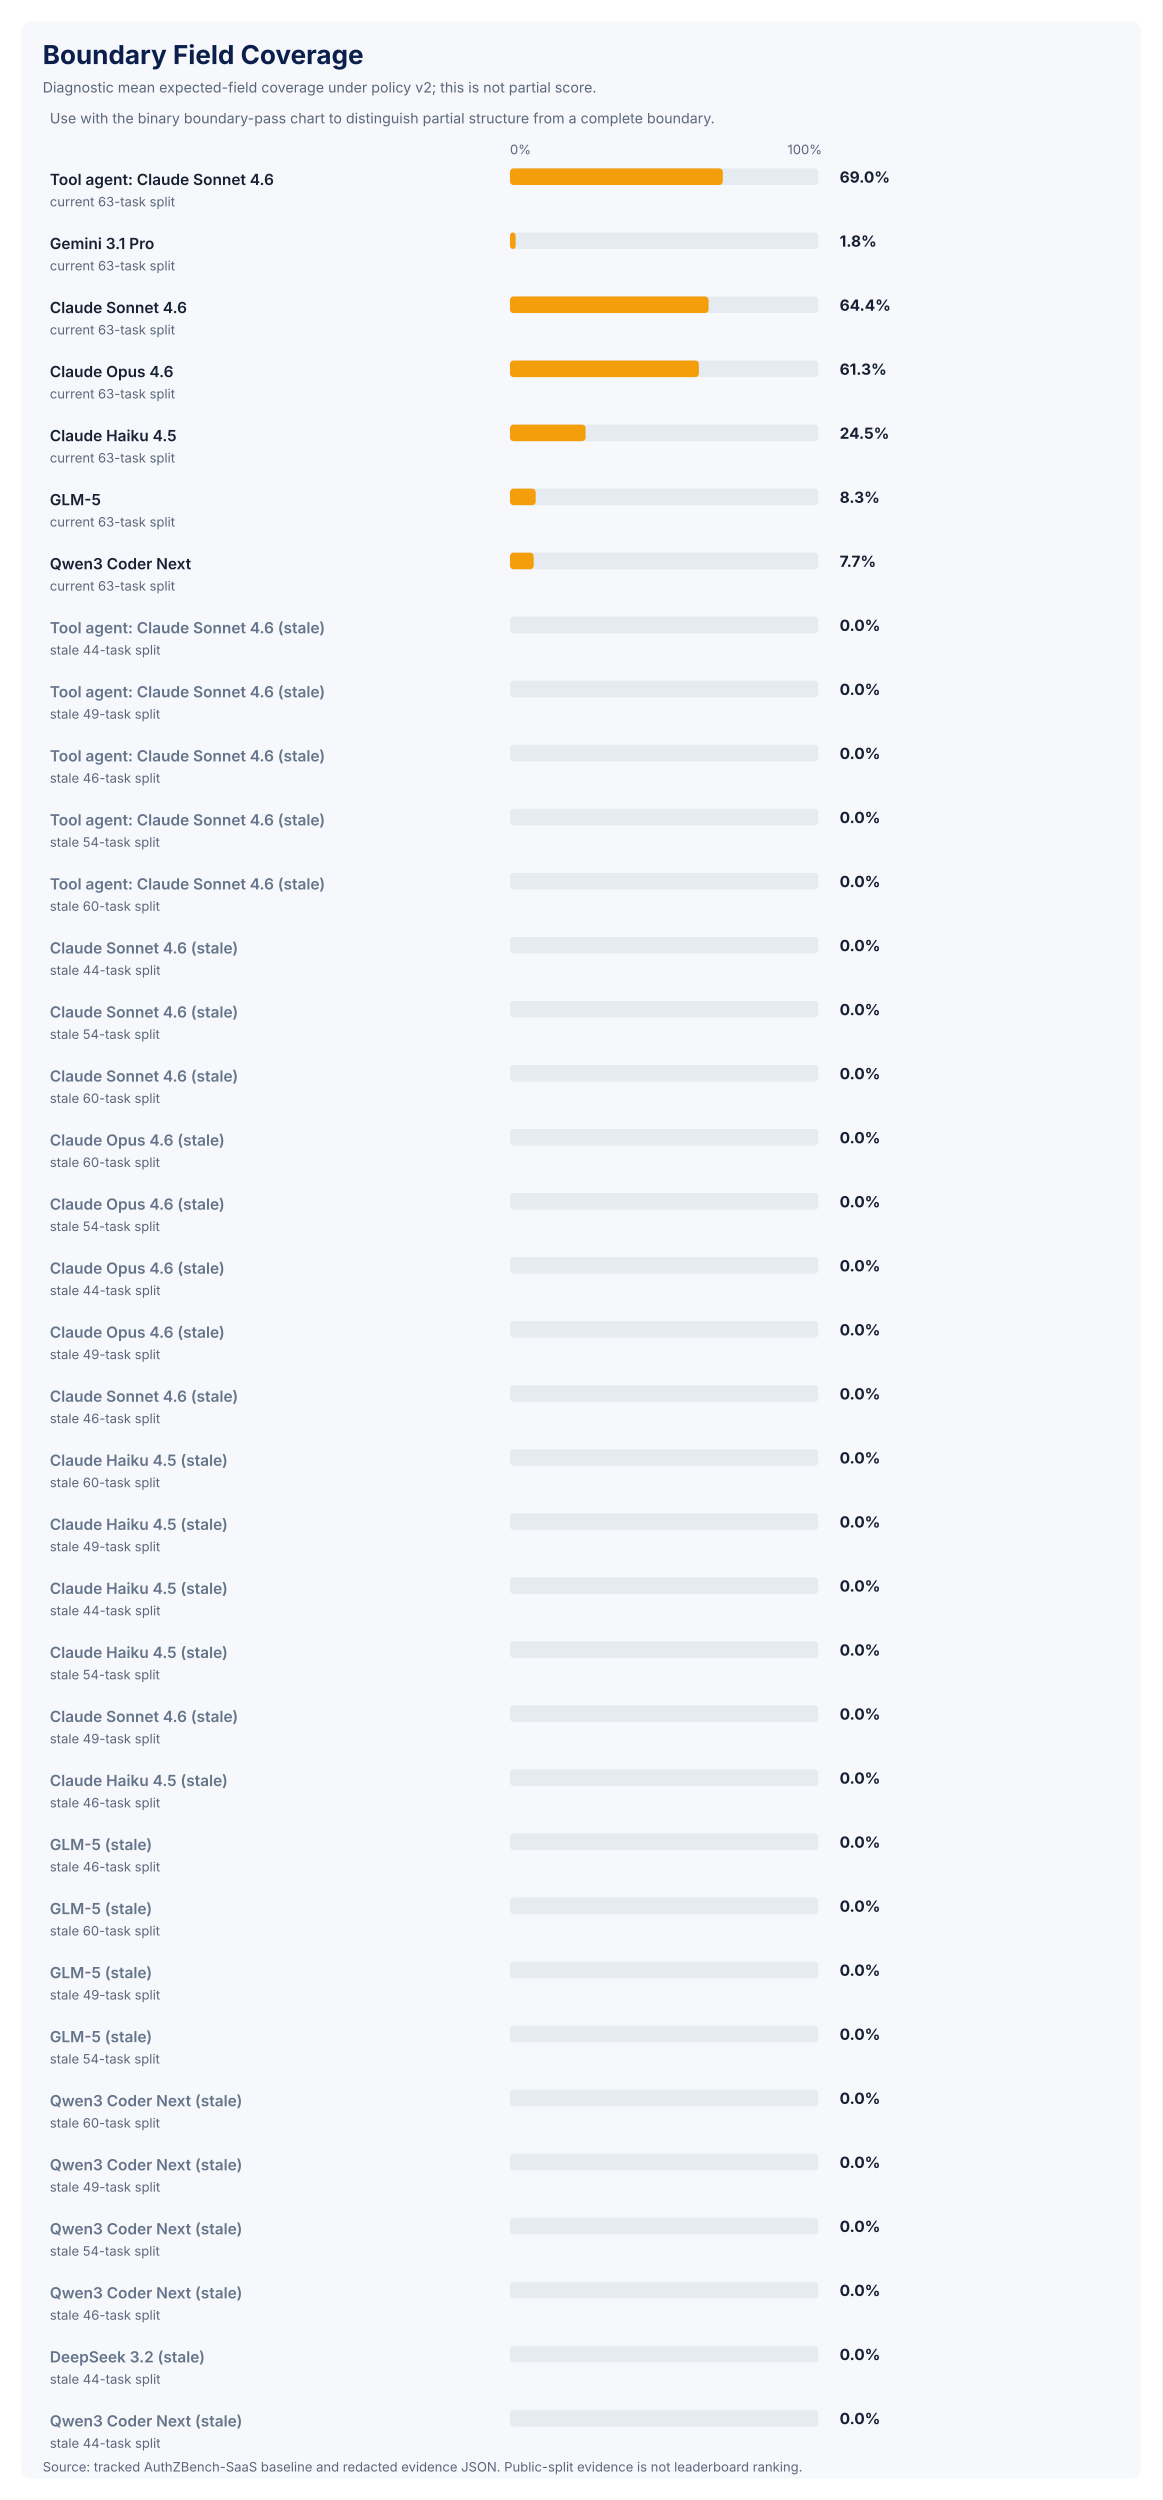
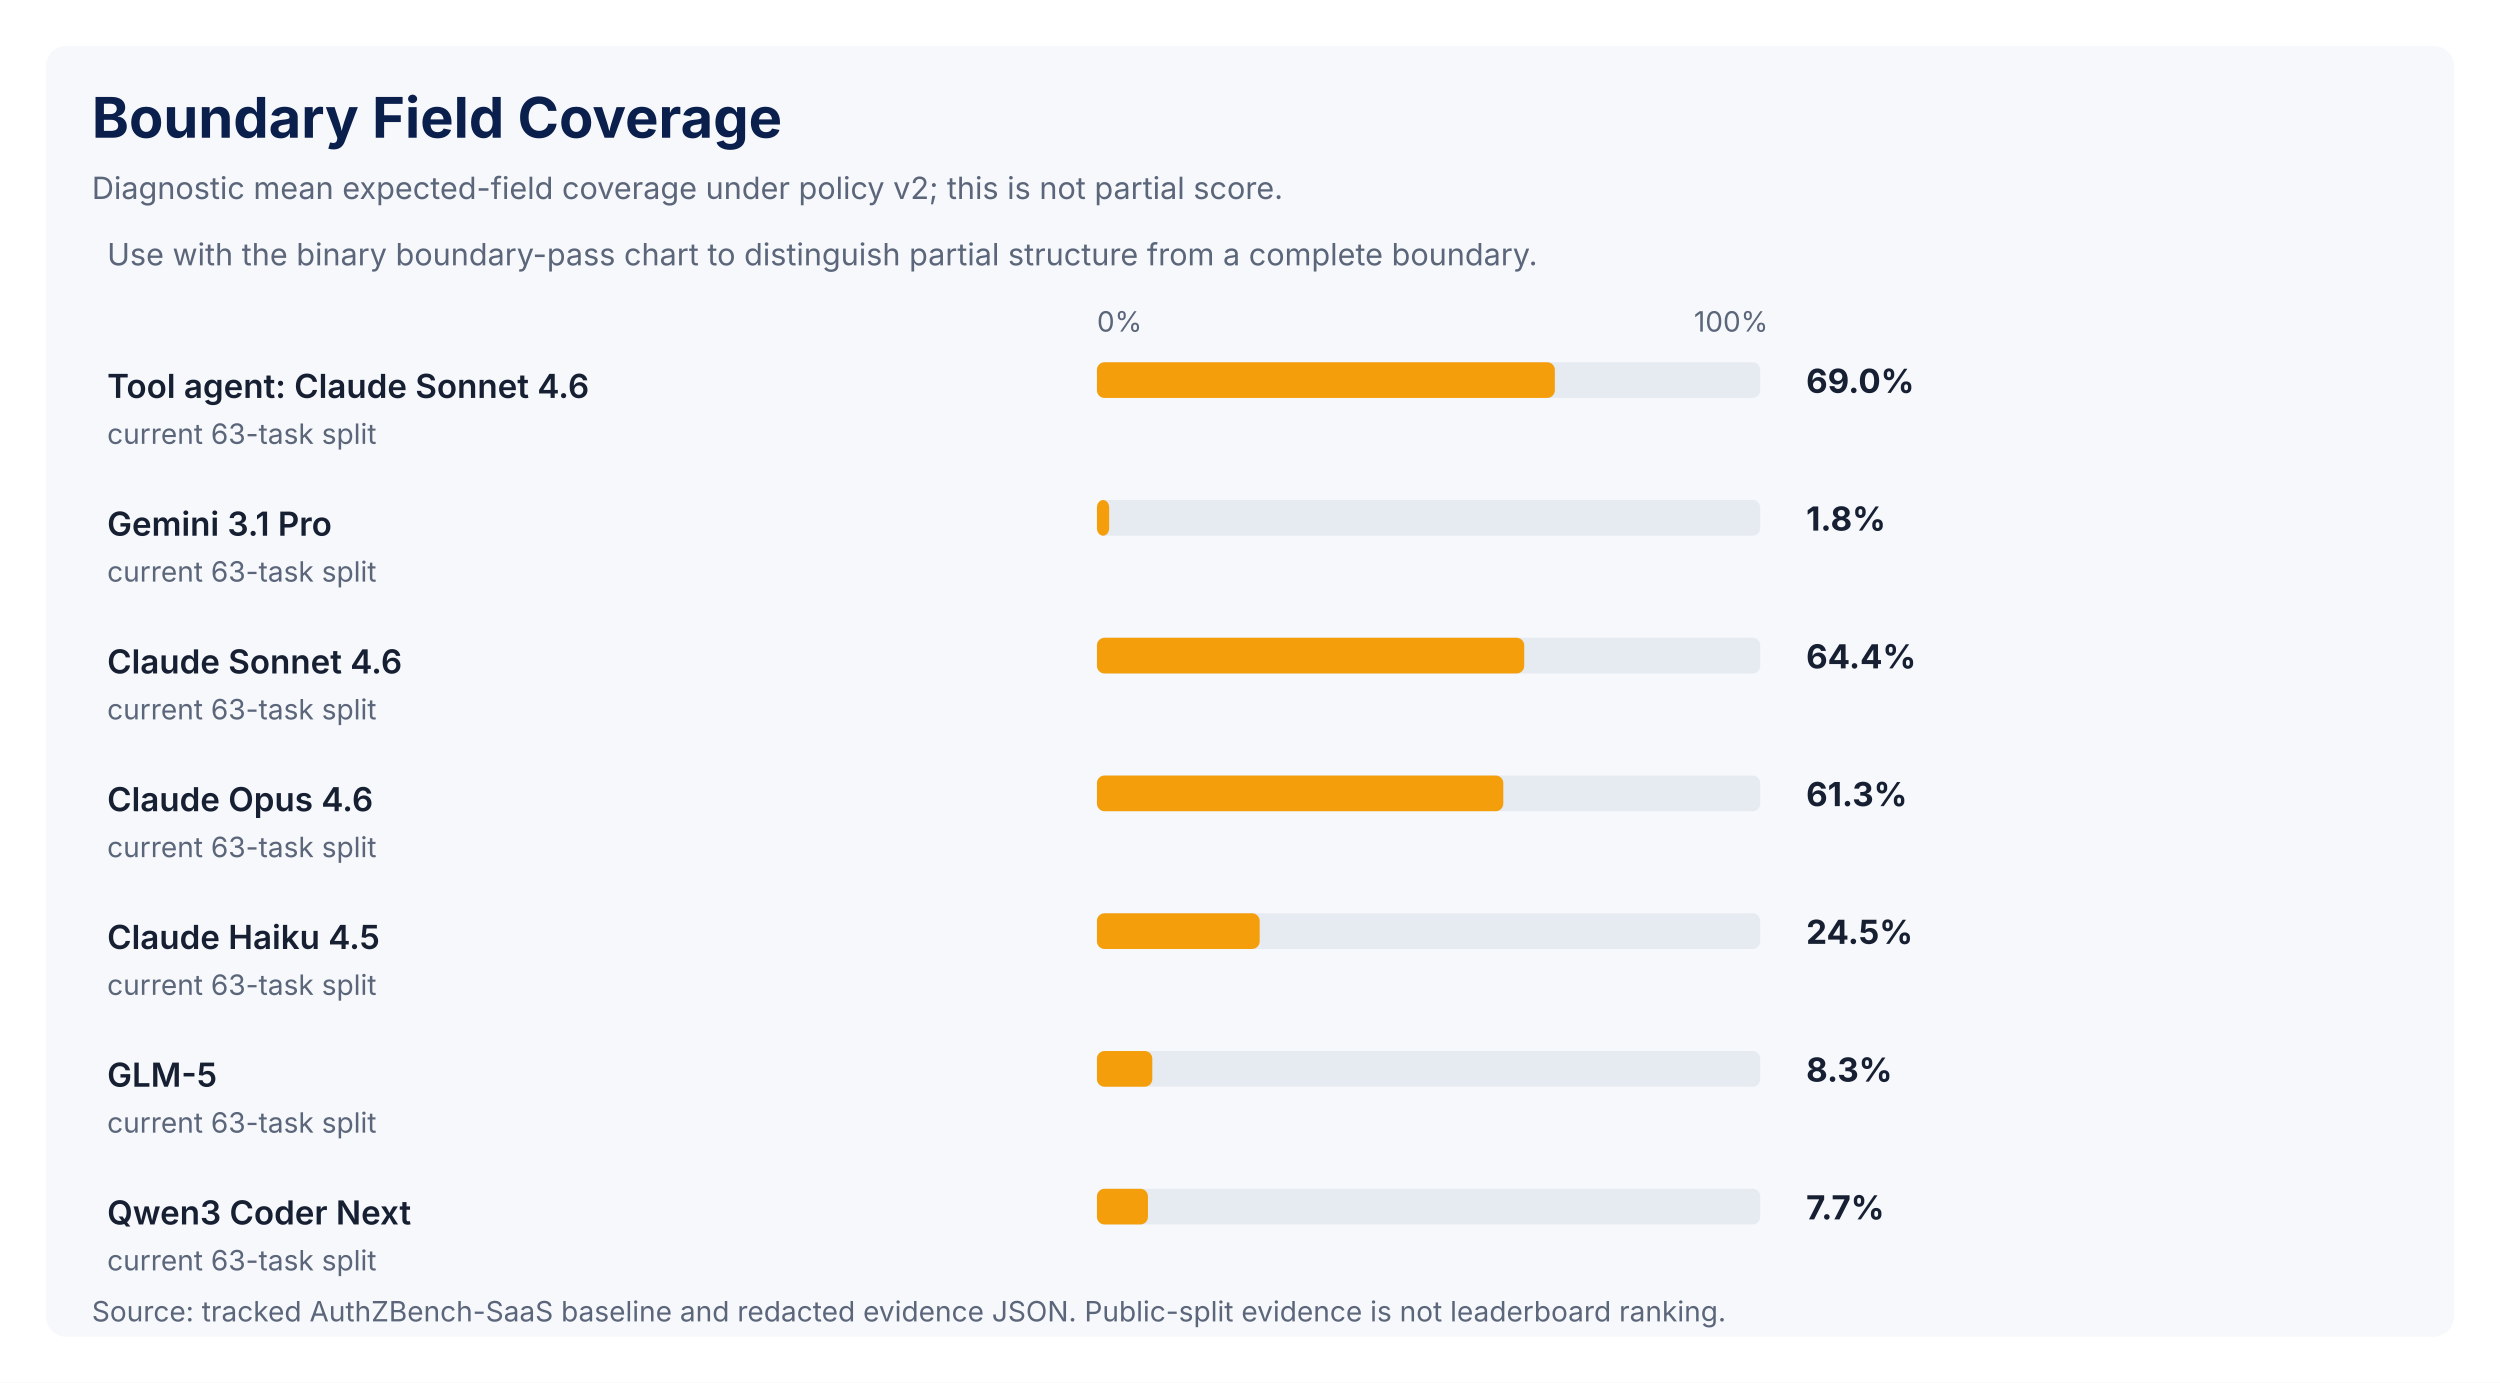
- <svg xmlns="http://www.w3.org/2000/svg" width="980" height="2108" viewBox="0 0 980 2108" role="img" aria-labelledby="title desc">
-   <rect x="0.0" y="0.0" width="980.0" height="2108.0" rx="0" fill="#ffffff" />
-   <rect x="18.0" y="18.0" width="944.0" height="2072.0" rx="8" fill="#f6f8fb" />
+ <svg xmlns="http://www.w3.org/2000/svg" width="980" height="542" viewBox="0 0 980 542" role="img" aria-labelledby="title desc">
+   <rect x="0.0" y="0.0" width="980.0" height="542.0" rx="0" fill="#ffffff" />
+   <rect x="18.0" y="18.0" width="944.0" height="506.0" rx="8" fill="#f6f8fb" />
  <text x="36.0" y="54.0" fill="#0b1f4d" font-family="Inter, Arial, sans-serif" font-size="22" font-weight="700">Boundary Field Coverage</text>
  <text x="36.0" y="78.0" fill="#5b667a" font-family="Inter, Arial, sans-serif" font-size="12" font-weight="400">Diagnostic mean expected-field coverage under policy v2; this is not partial score.</text>
  <text x="42.0" y="104.0" fill="#5b667a" font-family="Inter, Arial, sans-serif" font-size="12" font-weight="400">Use with the binary boundary-pass chart to distinguish partial structure from a complete boundary.</text>
  <text x="430.0" y="130.0" fill="#5b667a" font-family="Inter, Arial, sans-serif" font-size="11" font-weight="400">0%</text>
  <text x="664.0" y="130.0" fill="#5b667a" font-family="Inter, Arial, sans-serif" font-size="11" font-weight="400">100%</text>
  <text x="42.0" y="156.0" fill="#172033" font-family="Inter, Arial, sans-serif" font-size="13" font-weight="600">Tool agent: Claude Sonnet 4.6</text>
  <text x="42.0" y="174.0" fill="#5b667a" font-family="Inter, Arial, sans-serif" font-size="11" font-weight="400">current 63-task split</text>
  <rect x="430.0" y="142.0" width="260.0" height="14.0" rx="3" fill="#e6ebf2" />
  <rect x="430.0" y="142.0" width="179.5" height="14.0" rx="3" fill="#f59e0b" />
  <text x="708.0" y="154.0" fill="#172033" font-family="Inter, Arial, sans-serif" font-size="13" font-weight="700">69.0%</text>
  <text x="42.0" y="210.0" fill="#172033" font-family="Inter, Arial, sans-serif" font-size="13" font-weight="600">Gemini 3.1 Pro</text>
  <text x="42.0" y="228.0" fill="#5b667a" font-family="Inter, Arial, sans-serif" font-size="11" font-weight="400">current 63-task split</text>
  <rect x="430.0" y="196.0" width="260.0" height="14.0" rx="3" fill="#e6ebf2" />
  <rect x="430.0" y="196.0" width="4.8" height="14.0" rx="3" fill="#f59e0b" />
  <text x="708.0" y="208.0" fill="#172033" font-family="Inter, Arial, sans-serif" font-size="13" font-weight="700">1.8%</text>
  <text x="42.0" y="264.0" fill="#172033" font-family="Inter, Arial, sans-serif" font-size="13" font-weight="600">Claude Sonnet 4.6</text>
  <text x="42.0" y="282.0" fill="#5b667a" font-family="Inter, Arial, sans-serif" font-size="11" font-weight="400">current 63-task split</text>
  <rect x="430.0" y="250.0" width="260.0" height="14.0" rx="3" fill="#e6ebf2" />
  <rect x="430.0" y="250.0" width="167.5" height="14.0" rx="3" fill="#f59e0b" />
  <text x="708.0" y="262.0" fill="#172033" font-family="Inter, Arial, sans-serif" font-size="13" font-weight="700">64.4%</text>
  <text x="42.0" y="318.0" fill="#172033" font-family="Inter, Arial, sans-serif" font-size="13" font-weight="600">Claude Opus 4.6</text>
  <text x="42.0" y="336.0" fill="#5b667a" font-family="Inter, Arial, sans-serif" font-size="11" font-weight="400">current 63-task split</text>
  <rect x="430.0" y="304.0" width="260.0" height="14.0" rx="3" fill="#e6ebf2" />
  <rect x="430.0" y="304.0" width="159.3" height="14.0" rx="3" fill="#f59e0b" />
  <text x="708.0" y="316.0" fill="#172033" font-family="Inter, Arial, sans-serif" font-size="13" font-weight="700">61.3%</text>
  <text x="42.0" y="372.0" fill="#172033" font-family="Inter, Arial, sans-serif" font-size="13" font-weight="600">Claude Haiku 4.5</text>
  <text x="42.0" y="390.0" fill="#5b667a" font-family="Inter, Arial, sans-serif" font-size="11" font-weight="400">current 63-task split</text>
  <rect x="430.0" y="358.0" width="260.0" height="14.0" rx="3" fill="#e6ebf2" />
  <rect x="430.0" y="358.0" width="63.8" height="14.0" rx="3" fill="#f59e0b" />
  <text x="708.0" y="370.0" fill="#172033" font-family="Inter, Arial, sans-serif" font-size="13" font-weight="700">24.5%</text>
  <text x="42.0" y="426.0" fill="#172033" font-family="Inter, Arial, sans-serif" font-size="13" font-weight="600">GLM-5</text>
  <text x="42.0" y="444.0" fill="#5b667a" font-family="Inter, Arial, sans-serif" font-size="11" font-weight="400">current 63-task split</text>
  <rect x="430.0" y="412.0" width="260.0" height="14.0" rx="3" fill="#e6ebf2" />
  <rect x="430.0" y="412.0" width="21.7" height="14.0" rx="3" fill="#f59e0b" />
  <text x="708.0" y="424.0" fill="#172033" font-family="Inter, Arial, sans-serif" font-size="13" font-weight="700">8.3%</text>
  <text x="42.0" y="480.0" fill="#172033" font-family="Inter, Arial, sans-serif" font-size="13" font-weight="600">Qwen3 Coder Next</text>
  <text x="42.0" y="498.0" fill="#5b667a" font-family="Inter, Arial, sans-serif" font-size="11" font-weight="400">current 63-task split</text>
  <rect x="430.0" y="466.0" width="260.0" height="14.0" rx="3" fill="#e6ebf2" />
  <rect x="430.0" y="466.0" width="20.0" height="14.0" rx="3" fill="#f59e0b" />
  <text x="708.0" y="478.0" fill="#172033" font-family="Inter, Arial, sans-serif" font-size="13" font-weight="700">7.7%</text>
-   <text x="42.0" y="534.0" fill="#64748b" font-family="Inter, Arial, sans-serif" font-size="13" font-weight="600">Tool agent: Claude Sonnet 4.6 (stale)</text>
-   <text x="42.0" y="552.0" fill="#5b667a" font-family="Inter, Arial, sans-serif" font-size="11" font-weight="400">stale 44-task split</text>
-   <rect x="430.0" y="520.0" width="260.0" height="14.0" rx="3" fill="#e6ebf2" />
-   <rect x="430.0" y="520.0" width="0.0" height="14.0" rx="3" fill="#64748b" />
-   <text x="708.0" y="532.0" fill="#172033" font-family="Inter, Arial, sans-serif" font-size="13" font-weight="700">0.0%</text>
-   <text x="42.0" y="588.0" fill="#64748b" font-family="Inter, Arial, sans-serif" font-size="13" font-weight="600">Tool agent: Claude Sonnet 4.6 (stale)</text>
-   <text x="42.0" y="606.0" fill="#5b667a" font-family="Inter, Arial, sans-serif" font-size="11" font-weight="400">stale 49-task split</text>
-   <rect x="430.0" y="574.0" width="260.0" height="14.0" rx="3" fill="#e6ebf2" />
-   <rect x="430.0" y="574.0" width="0.0" height="14.0" rx="3" fill="#64748b" />
-   <text x="708.0" y="586.0" fill="#172033" font-family="Inter, Arial, sans-serif" font-size="13" font-weight="700">0.0%</text>
-   <text x="42.0" y="642.0" fill="#64748b" font-family="Inter, Arial, sans-serif" font-size="13" font-weight="600">Tool agent: Claude Sonnet 4.6 (stale)</text>
-   <text x="42.0" y="660.0" fill="#5b667a" font-family="Inter, Arial, sans-serif" font-size="11" font-weight="400">stale 46-task split</text>
-   <rect x="430.0" y="628.0" width="260.0" height="14.0" rx="3" fill="#e6ebf2" />
-   <rect x="430.0" y="628.0" width="0.0" height="14.0" rx="3" fill="#64748b" />
-   <text x="708.0" y="640.0" fill="#172033" font-family="Inter, Arial, sans-serif" font-size="13" font-weight="700">0.0%</text>
-   <text x="42.0" y="696.0" fill="#64748b" font-family="Inter, Arial, sans-serif" font-size="13" font-weight="600">Tool agent: Claude Sonnet 4.6 (stale)</text>
-   <text x="42.0" y="714.0" fill="#5b667a" font-family="Inter, Arial, sans-serif" font-size="11" font-weight="400">stale 54-task split</text>
-   <rect x="430.0" y="682.0" width="260.0" height="14.0" rx="3" fill="#e6ebf2" />
-   <rect x="430.0" y="682.0" width="0.0" height="14.0" rx="3" fill="#64748b" />
-   <text x="708.0" y="694.0" fill="#172033" font-family="Inter, Arial, sans-serif" font-size="13" font-weight="700">0.0%</text>
-   <text x="42.0" y="750.0" fill="#64748b" font-family="Inter, Arial, sans-serif" font-size="13" font-weight="600">Tool agent: Claude Sonnet 4.6 (stale)</text>
-   <text x="42.0" y="768.0" fill="#5b667a" font-family="Inter, Arial, sans-serif" font-size="11" font-weight="400">stale 60-task split</text>
-   <rect x="430.0" y="736.0" width="260.0" height="14.0" rx="3" fill="#e6ebf2" />
-   <rect x="430.0" y="736.0" width="0.0" height="14.0" rx="3" fill="#64748b" />
-   <text x="708.0" y="748.0" fill="#172033" font-family="Inter, Arial, sans-serif" font-size="13" font-weight="700">0.0%</text>
-   <text x="42.0" y="804.0" fill="#64748b" font-family="Inter, Arial, sans-serif" font-size="13" font-weight="600">Claude Sonnet 4.6 (stale)</text>
-   <text x="42.0" y="822.0" fill="#5b667a" font-family="Inter, Arial, sans-serif" font-size="11" font-weight="400">stale 44-task split</text>
-   <rect x="430.0" y="790.0" width="260.0" height="14.0" rx="3" fill="#e6ebf2" />
-   <rect x="430.0" y="790.0" width="0.0" height="14.0" rx="3" fill="#64748b" />
-   <text x="708.0" y="802.0" fill="#172033" font-family="Inter, Arial, sans-serif" font-size="13" font-weight="700">0.0%</text>
-   <text x="42.0" y="858.0" fill="#64748b" font-family="Inter, Arial, sans-serif" font-size="13" font-weight="600">Claude Sonnet 4.6 (stale)</text>
-   <text x="42.0" y="876.0" fill="#5b667a" font-family="Inter, Arial, sans-serif" font-size="11" font-weight="400">stale 54-task split</text>
-   <rect x="430.0" y="844.0" width="260.0" height="14.0" rx="3" fill="#e6ebf2" />
-   <rect x="430.0" y="844.0" width="0.0" height="14.0" rx="3" fill="#64748b" />
-   <text x="708.0" y="856.0" fill="#172033" font-family="Inter, Arial, sans-serif" font-size="13" font-weight="700">0.0%</text>
-   <text x="42.0" y="912.0" fill="#64748b" font-family="Inter, Arial, sans-serif" font-size="13" font-weight="600">Claude Sonnet 4.6 (stale)</text>
-   <text x="42.0" y="930.0" fill="#5b667a" font-family="Inter, Arial, sans-serif" font-size="11" font-weight="400">stale 60-task split</text>
-   <rect x="430.0" y="898.0" width="260.0" height="14.0" rx="3" fill="#e6ebf2" />
-   <rect x="430.0" y="898.0" width="0.0" height="14.0" rx="3" fill="#64748b" />
-   <text x="708.0" y="910.0" fill="#172033" font-family="Inter, Arial, sans-serif" font-size="13" font-weight="700">0.0%</text>
-   <text x="42.0" y="966.0" fill="#64748b" font-family="Inter, Arial, sans-serif" font-size="13" font-weight="600">Claude Opus 4.6 (stale)</text>
-   <text x="42.0" y="984.0" fill="#5b667a" font-family="Inter, Arial, sans-serif" font-size="11" font-weight="400">stale 60-task split</text>
-   <rect x="430.0" y="952.0" width="260.0" height="14.0" rx="3" fill="#e6ebf2" />
-   <rect x="430.0" y="952.0" width="0.0" height="14.0" rx="3" fill="#64748b" />
-   <text x="708.0" y="964.0" fill="#172033" font-family="Inter, Arial, sans-serif" font-size="13" font-weight="700">0.0%</text>
-   <text x="42.0" y="1020.0" fill="#64748b" font-family="Inter, Arial, sans-serif" font-size="13" font-weight="600">Claude Opus 4.6 (stale)</text>
-   <text x="42.0" y="1038.0" fill="#5b667a" font-family="Inter, Arial, sans-serif" font-size="11" font-weight="400">stale 54-task split</text>
-   <rect x="430.0" y="1006.0" width="260.0" height="14.0" rx="3" fill="#e6ebf2" />
-   <rect x="430.0" y="1006.0" width="0.0" height="14.0" rx="3" fill="#64748b" />
-   <text x="708.0" y="1018.0" fill="#172033" font-family="Inter, Arial, sans-serif" font-size="13" font-weight="700">0.0%</text>
-   <text x="42.0" y="1074.0" fill="#64748b" font-family="Inter, Arial, sans-serif" font-size="13" font-weight="600">Claude Opus 4.6 (stale)</text>
-   <text x="42.0" y="1092.0" fill="#5b667a" font-family="Inter, Arial, sans-serif" font-size="11" font-weight="400">stale 44-task split</text>
-   <rect x="430.0" y="1060.0" width="260.0" height="14.0" rx="3" fill="#e6ebf2" />
-   <rect x="430.0" y="1060.0" width="0.0" height="14.0" rx="3" fill="#64748b" />
-   <text x="708.0" y="1072.0" fill="#172033" font-family="Inter, Arial, sans-serif" font-size="13" font-weight="700">0.0%</text>
-   <text x="42.0" y="1128.0" fill="#64748b" font-family="Inter, Arial, sans-serif" font-size="13" font-weight="600">Claude Opus 4.6 (stale)</text>
-   <text x="42.0" y="1146.0" fill="#5b667a" font-family="Inter, Arial, sans-serif" font-size="11" font-weight="400">stale 49-task split</text>
-   <rect x="430.0" y="1114.0" width="260.0" height="14.0" rx="3" fill="#e6ebf2" />
-   <rect x="430.0" y="1114.0" width="0.0" height="14.0" rx="3" fill="#64748b" />
-   <text x="708.0" y="1126.0" fill="#172033" font-family="Inter, Arial, sans-serif" font-size="13" font-weight="700">0.0%</text>
-   <text x="42.0" y="1182.0" fill="#64748b" font-family="Inter, Arial, sans-serif" font-size="13" font-weight="600">Claude Sonnet 4.6 (stale)</text>
-   <text x="42.0" y="1200.0" fill="#5b667a" font-family="Inter, Arial, sans-serif" font-size="11" font-weight="400">stale 46-task split</text>
-   <rect x="430.0" y="1168.0" width="260.0" height="14.0" rx="3" fill="#e6ebf2" />
-   <rect x="430.0" y="1168.0" width="0.0" height="14.0" rx="3" fill="#64748b" />
-   <text x="708.0" y="1180.0" fill="#172033" font-family="Inter, Arial, sans-serif" font-size="13" font-weight="700">0.0%</text>
-   <text x="42.0" y="1236.0" fill="#64748b" font-family="Inter, Arial, sans-serif" font-size="13" font-weight="600">Claude Haiku 4.5 (stale)</text>
-   <text x="42.0" y="1254.0" fill="#5b667a" font-family="Inter, Arial, sans-serif" font-size="11" font-weight="400">stale 60-task split</text>
-   <rect x="430.0" y="1222.0" width="260.0" height="14.0" rx="3" fill="#e6ebf2" />
-   <rect x="430.0" y="1222.0" width="0.0" height="14.0" rx="3" fill="#64748b" />
-   <text x="708.0" y="1234.0" fill="#172033" font-family="Inter, Arial, sans-serif" font-size="13" font-weight="700">0.0%</text>
-   <text x="42.0" y="1290.0" fill="#64748b" font-family="Inter, Arial, sans-serif" font-size="13" font-weight="600">Claude Haiku 4.5 (stale)</text>
-   <text x="42.0" y="1308.0" fill="#5b667a" font-family="Inter, Arial, sans-serif" font-size="11" font-weight="400">stale 49-task split</text>
-   <rect x="430.0" y="1276.0" width="260.0" height="14.0" rx="3" fill="#e6ebf2" />
-   <rect x="430.0" y="1276.0" width="0.0" height="14.0" rx="3" fill="#64748b" />
-   <text x="708.0" y="1288.0" fill="#172033" font-family="Inter, Arial, sans-serif" font-size="13" font-weight="700">0.0%</text>
-   <text x="42.0" y="1344.0" fill="#64748b" font-family="Inter, Arial, sans-serif" font-size="13" font-weight="600">Claude Haiku 4.5 (stale)</text>
-   <text x="42.0" y="1362.0" fill="#5b667a" font-family="Inter, Arial, sans-serif" font-size="11" font-weight="400">stale 44-task split</text>
-   <rect x="430.0" y="1330.0" width="260.0" height="14.0" rx="3" fill="#e6ebf2" />
-   <rect x="430.0" y="1330.0" width="0.0" height="14.0" rx="3" fill="#64748b" />
-   <text x="708.0" y="1342.0" fill="#172033" font-family="Inter, Arial, sans-serif" font-size="13" font-weight="700">0.0%</text>
-   <text x="42.0" y="1398.0" fill="#64748b" font-family="Inter, Arial, sans-serif" font-size="13" font-weight="600">Claude Haiku 4.5 (stale)</text>
-   <text x="42.0" y="1416.0" fill="#5b667a" font-family="Inter, Arial, sans-serif" font-size="11" font-weight="400">stale 54-task split</text>
-   <rect x="430.0" y="1384.0" width="260.0" height="14.0" rx="3" fill="#e6ebf2" />
-   <rect x="430.0" y="1384.0" width="0.0" height="14.0" rx="3" fill="#64748b" />
-   <text x="708.0" y="1396.0" fill="#172033" font-family="Inter, Arial, sans-serif" font-size="13" font-weight="700">0.0%</text>
-   <text x="42.0" y="1452.0" fill="#64748b" font-family="Inter, Arial, sans-serif" font-size="13" font-weight="600">Claude Sonnet 4.6 (stale)</text>
-   <text x="42.0" y="1470.0" fill="#5b667a" font-family="Inter, Arial, sans-serif" font-size="11" font-weight="400">stale 49-task split</text>
-   <rect x="430.0" y="1438.0" width="260.0" height="14.0" rx="3" fill="#e6ebf2" />
-   <rect x="430.0" y="1438.0" width="0.0" height="14.0" rx="3" fill="#64748b" />
-   <text x="708.0" y="1450.0" fill="#172033" font-family="Inter, Arial, sans-serif" font-size="13" font-weight="700">0.0%</text>
-   <text x="42.0" y="1506.0" fill="#64748b" font-family="Inter, Arial, sans-serif" font-size="13" font-weight="600">Claude Haiku 4.5 (stale)</text>
-   <text x="42.0" y="1524.0" fill="#5b667a" font-family="Inter, Arial, sans-serif" font-size="11" font-weight="400">stale 46-task split</text>
-   <rect x="430.0" y="1492.0" width="260.0" height="14.0" rx="3" fill="#e6ebf2" />
-   <rect x="430.0" y="1492.0" width="0.0" height="14.0" rx="3" fill="#64748b" />
-   <text x="708.0" y="1504.0" fill="#172033" font-family="Inter, Arial, sans-serif" font-size="13" font-weight="700">0.0%</text>
-   <text x="42.0" y="1560.0" fill="#64748b" font-family="Inter, Arial, sans-serif" font-size="13" font-weight="600">GLM-5 (stale)</text>
-   <text x="42.0" y="1578.0" fill="#5b667a" font-family="Inter, Arial, sans-serif" font-size="11" font-weight="400">stale 46-task split</text>
-   <rect x="430.0" y="1546.0" width="260.0" height="14.0" rx="3" fill="#e6ebf2" />
-   <rect x="430.0" y="1546.0" width="0.0" height="14.0" rx="3" fill="#64748b" />
-   <text x="708.0" y="1558.0" fill="#172033" font-family="Inter, Arial, sans-serif" font-size="13" font-weight="700">0.0%</text>
-   <text x="42.0" y="1614.0" fill="#64748b" font-family="Inter, Arial, sans-serif" font-size="13" font-weight="600">GLM-5 (stale)</text>
-   <text x="42.0" y="1632.0" fill="#5b667a" font-family="Inter, Arial, sans-serif" font-size="11" font-weight="400">stale 60-task split</text>
-   <rect x="430.0" y="1600.0" width="260.0" height="14.0" rx="3" fill="#e6ebf2" />
-   <rect x="430.0" y="1600.0" width="0.0" height="14.0" rx="3" fill="#64748b" />
-   <text x="708.0" y="1612.0" fill="#172033" font-family="Inter, Arial, sans-serif" font-size="13" font-weight="700">0.0%</text>
-   <text x="42.0" y="1668.0" fill="#64748b" font-family="Inter, Arial, sans-serif" font-size="13" font-weight="600">GLM-5 (stale)</text>
-   <text x="42.0" y="1686.0" fill="#5b667a" font-family="Inter, Arial, sans-serif" font-size="11" font-weight="400">stale 49-task split</text>
-   <rect x="430.0" y="1654.0" width="260.0" height="14.0" rx="3" fill="#e6ebf2" />
-   <rect x="430.0" y="1654.0" width="0.0" height="14.0" rx="3" fill="#64748b" />
-   <text x="708.0" y="1666.0" fill="#172033" font-family="Inter, Arial, sans-serif" font-size="13" font-weight="700">0.0%</text>
-   <text x="42.0" y="1722.0" fill="#64748b" font-family="Inter, Arial, sans-serif" font-size="13" font-weight="600">GLM-5 (stale)</text>
-   <text x="42.0" y="1740.0" fill="#5b667a" font-family="Inter, Arial, sans-serif" font-size="11" font-weight="400">stale 54-task split</text>
-   <rect x="430.0" y="1708.0" width="260.0" height="14.0" rx="3" fill="#e6ebf2" />
-   <rect x="430.0" y="1708.0" width="0.0" height="14.0" rx="3" fill="#64748b" />
-   <text x="708.0" y="1720.0" fill="#172033" font-family="Inter, Arial, sans-serif" font-size="13" font-weight="700">0.0%</text>
-   <text x="42.0" y="1776.0" fill="#64748b" font-family="Inter, Arial, sans-serif" font-size="13" font-weight="600">Qwen3 Coder Next (stale)</text>
-   <text x="42.0" y="1794.0" fill="#5b667a" font-family="Inter, Arial, sans-serif" font-size="11" font-weight="400">stale 60-task split</text>
-   <rect x="430.0" y="1762.0" width="260.0" height="14.0" rx="3" fill="#e6ebf2" />
-   <rect x="430.0" y="1762.0" width="0.0" height="14.0" rx="3" fill="#64748b" />
-   <text x="708.0" y="1774.0" fill="#172033" font-family="Inter, Arial, sans-serif" font-size="13" font-weight="700">0.0%</text>
-   <text x="42.0" y="1830.0" fill="#64748b" font-family="Inter, Arial, sans-serif" font-size="13" font-weight="600">Qwen3 Coder Next (stale)</text>
-   <text x="42.0" y="1848.0" fill="#5b667a" font-family="Inter, Arial, sans-serif" font-size="11" font-weight="400">stale 49-task split</text>
-   <rect x="430.0" y="1816.0" width="260.0" height="14.0" rx="3" fill="#e6ebf2" />
-   <rect x="430.0" y="1816.0" width="0.0" height="14.0" rx="3" fill="#64748b" />
-   <text x="708.0" y="1828.0" fill="#172033" font-family="Inter, Arial, sans-serif" font-size="13" font-weight="700">0.0%</text>
-   <text x="42.0" y="1884.0" fill="#64748b" font-family="Inter, Arial, sans-serif" font-size="13" font-weight="600">Qwen3 Coder Next (stale)</text>
-   <text x="42.0" y="1902.0" fill="#5b667a" font-family="Inter, Arial, sans-serif" font-size="11" font-weight="400">stale 54-task split</text>
-   <rect x="430.0" y="1870.0" width="260.0" height="14.0" rx="3" fill="#e6ebf2" />
-   <rect x="430.0" y="1870.0" width="0.0" height="14.0" rx="3" fill="#64748b" />
-   <text x="708.0" y="1882.0" fill="#172033" font-family="Inter, Arial, sans-serif" font-size="13" font-weight="700">0.0%</text>
-   <text x="42.0" y="1938.0" fill="#64748b" font-family="Inter, Arial, sans-serif" font-size="13" font-weight="600">Qwen3 Coder Next (stale)</text>
-   <text x="42.0" y="1956.0" fill="#5b667a" font-family="Inter, Arial, sans-serif" font-size="11" font-weight="400">stale 46-task split</text>
-   <rect x="430.0" y="1924.0" width="260.0" height="14.0" rx="3" fill="#e6ebf2" />
-   <rect x="430.0" y="1924.0" width="0.0" height="14.0" rx="3" fill="#64748b" />
-   <text x="708.0" y="1936.0" fill="#172033" font-family="Inter, Arial, sans-serif" font-size="13" font-weight="700">0.0%</text>
-   <text x="42.0" y="1992.0" fill="#64748b" font-family="Inter, Arial, sans-serif" font-size="13" font-weight="600">DeepSeek 3.2 (stale)</text>
-   <text x="42.0" y="2010.0" fill="#5b667a" font-family="Inter, Arial, sans-serif" font-size="11" font-weight="400">stale 44-task split</text>
-   <rect x="430.0" y="1978.0" width="260.0" height="14.0" rx="3" fill="#e6ebf2" />
-   <rect x="430.0" y="1978.0" width="0.0" height="14.0" rx="3" fill="#64748b" />
-   <text x="708.0" y="1990.0" fill="#172033" font-family="Inter, Arial, sans-serif" font-size="13" font-weight="700">0.0%</text>
-   <text x="42.0" y="2046.0" fill="#64748b" font-family="Inter, Arial, sans-serif" font-size="13" font-weight="600">Qwen3 Coder Next (stale)</text>
-   <text x="42.0" y="2064.0" fill="#5b667a" font-family="Inter, Arial, sans-serif" font-size="11" font-weight="400">stale 44-task split</text>
-   <rect x="430.0" y="2032.0" width="260.0" height="14.0" rx="3" fill="#e6ebf2" />
-   <rect x="430.0" y="2032.0" width="0.0" height="14.0" rx="3" fill="#64748b" />
-   <text x="708.0" y="2044.0" fill="#172033" font-family="Inter, Arial, sans-serif" font-size="13" font-weight="700">0.0%</text>
-   <text x="36.0" y="2084.0" fill="#5b667a" font-family="Inter, Arial, sans-serif" font-size="11" font-weight="400">Source: tracked AuthZBench-SaaS baseline and redacted evidence JSON. Public-split evidence is not leaderboard ranking.</text>
+   <text x="36.0" y="518.0" fill="#5b667a" font-family="Inter, Arial, sans-serif" font-size="11" font-weight="400">Source: tracked AuthZBench-SaaS baseline and redacted evidence JSON. Public-split evidence is not leaderboard ranking.</text>
</svg>
